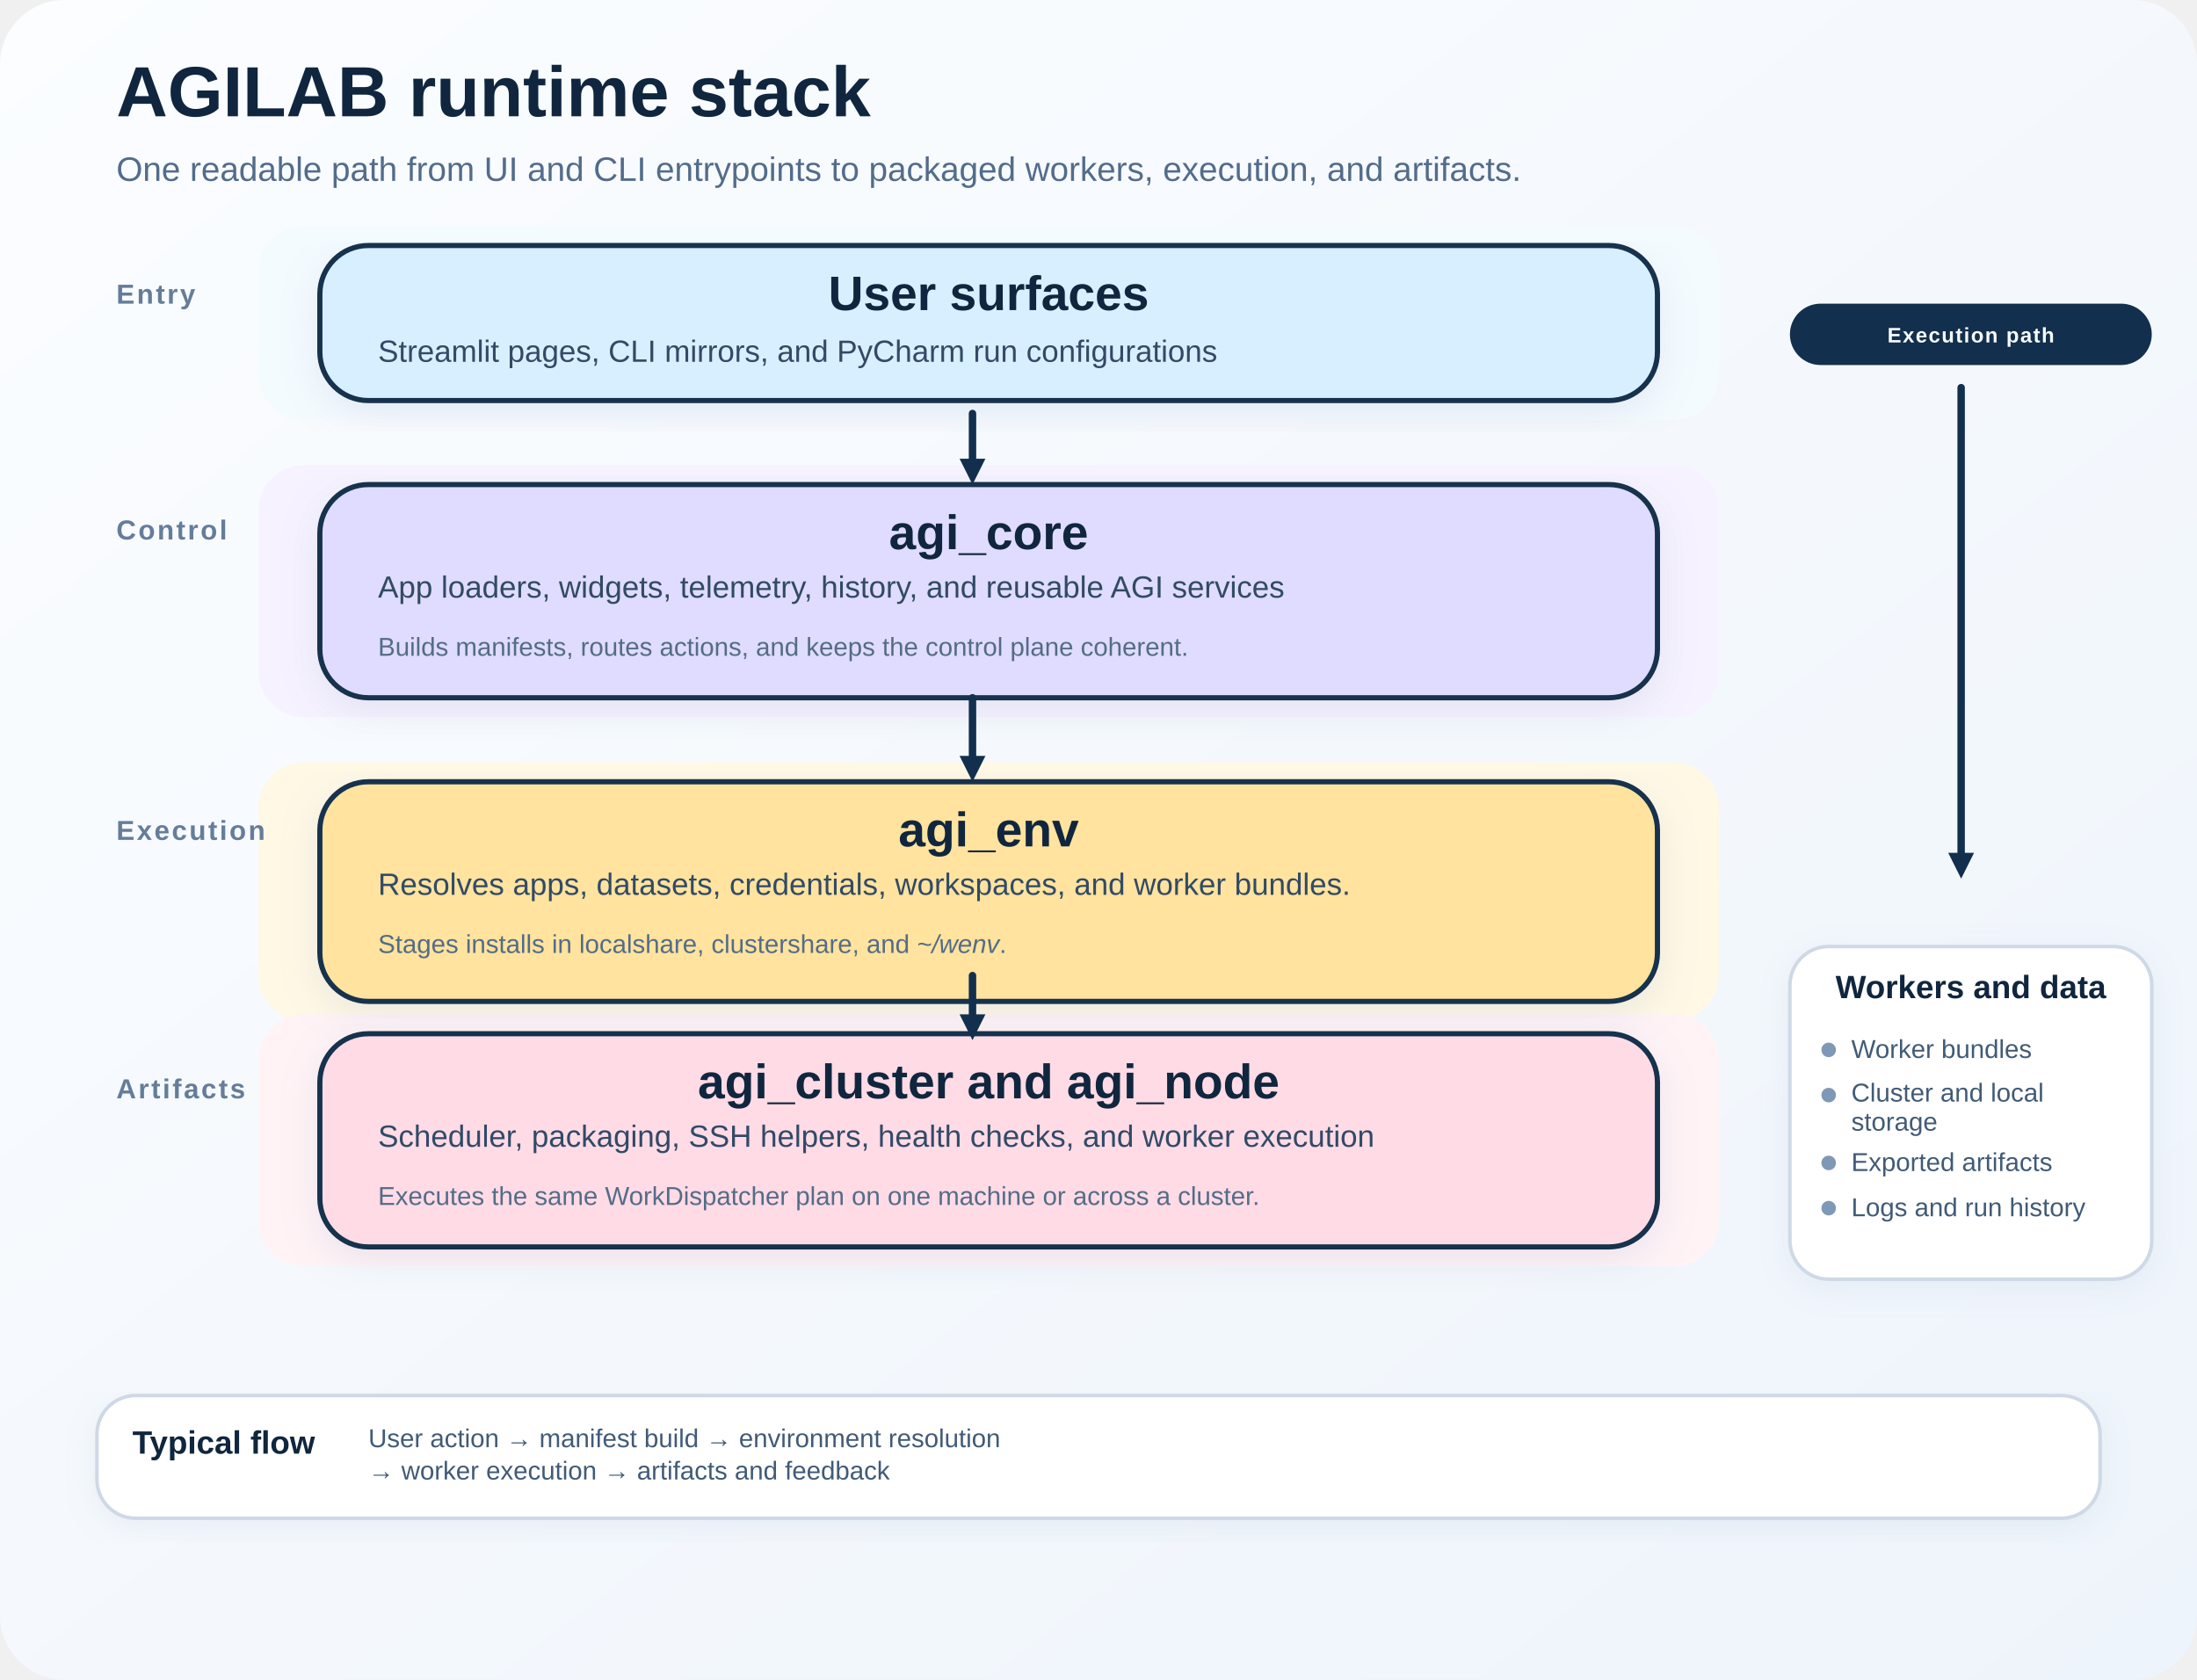
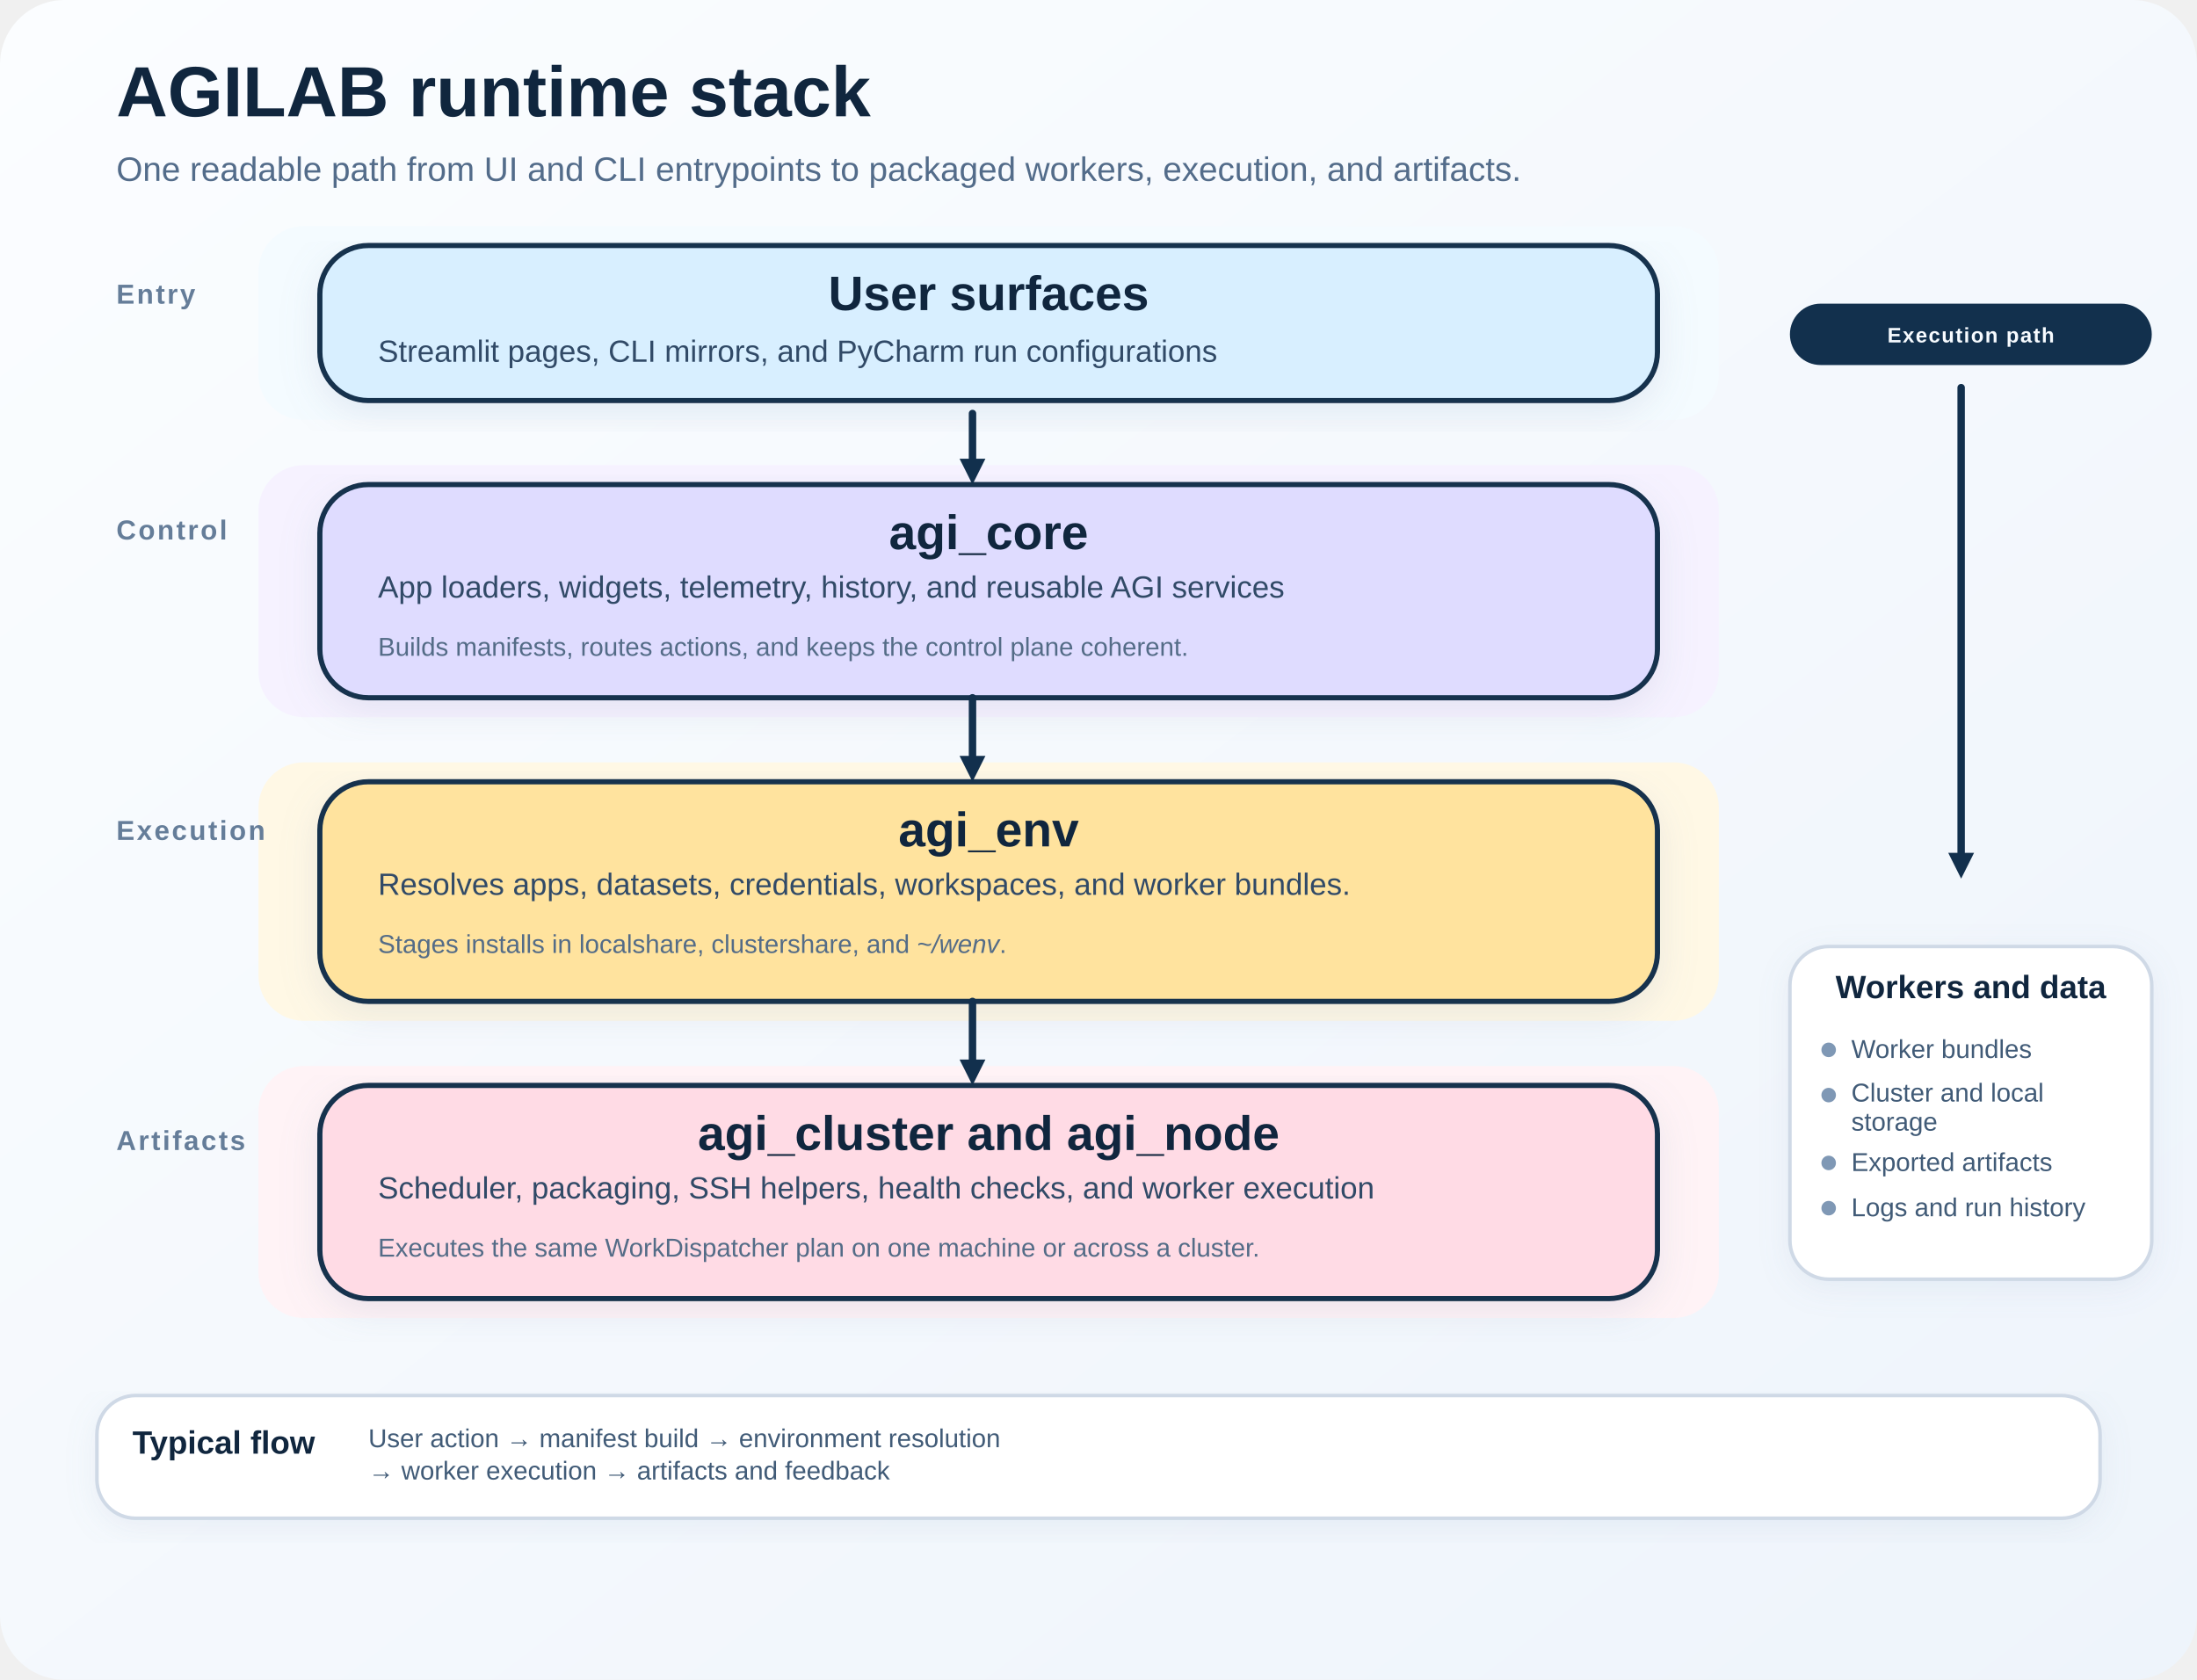
<svg xmlns="http://www.w3.org/2000/svg" width="1360" height="1040" viewBox="0 0 1360 1040" role="img" aria-labelledby="title desc">
  <defs>
    <style>
      text {
        font-family: Arial, Helvetica, sans-serif;
        fill: #10263e;
      }
      .title {
        font-size: 44px;
        font-weight: 700;
      }
      .subtitle {
        font-size: 21px;
        fill: #536c8a;
      }
      .lane-label {
        font-size: 17px;
        font-weight: 700;
        letter-spacing: 0.08em;
        text-transform: uppercase;
        fill: #657d99;
      }
      .lane-rule {
        stroke: #d5dfeb;
        stroke-width: 2.2;
      }
      .box {
        stroke: #12304d;
        stroke-width: 3.2;
        rx: 30;
        ry: 30;
        filter: url(#shadow);
      }
      .box-title {
        font-size: 30px;
        font-weight: 700;
      }
      .box-body {
        font-size: 19px;
        fill: #314a67;
      }
      .box-note {
        font-size: 16px;
        fill: #546c87;
      }
      .callout {
        stroke: #cfd9e6;
        stroke-width: 2.2;
        rx: 24;
        ry: 24;
        filter: url(#shadow-soft);
      }
      .callout-title {
        font-size: 20px;
        font-weight: 700;
      }
      .callout-body {
        font-size: 16px;
        fill: #415b77;
      }
      .arrow {
        stroke: #12304d;
        stroke-width: 4.6;
        stroke-linecap: round;
      }
      .arrow-soft {
        stroke: #7d92ae;
        stroke-width: 3.4;
        stroke-linecap: round;
      }
      .arrow-head {
        fill: #12304d;
      }
      .arrow-head-soft {
        fill: #7d92ae;
      }
      .badge {
        fill: #12304d;
      }
      .badge-text {
        font-size: 13px;
        font-weight: 700;
        fill: #f7fbff;
        letter-spacing: 0.06em;
        text-transform: uppercase;
      }
      .bullet {
        fill: #7f98b5;
      }
    </style>
    <linearGradient id="bg" x1="0%" y1="0%" x2="100%" y2="100%">
      <stop offset="0%" stop-color="#fbfdff" />
      <stop offset="100%" stop-color="#eef4fb" />
    </linearGradient>
    <filter id="shadow" x="-10%" y="-10%" width="130%" height="130%">
      <feDropShadow dx="0" dy="7" stdDeviation="11" flood-color="#90a5c1" flood-opacity="0.18" />
    </filter>
    <filter id="shadow-soft" x="-10%" y="-10%" width="130%" height="130%">
      <feDropShadow dx="0" dy="5" stdDeviation="9" flood-color="#90a5c1" flood-opacity="0.13" />
    </filter>
  </defs>
  <rect width="1360" height="1040" fill="url(#bg)" rx="40" ry="40" />
  <g transform="translate(72,72)">
    <text class="title" x="0" y="0">AGILAB runtime stack</text>
    <text class="subtitle" x="0" y="40">One readable path from UI and CLI entrypoints to packaged workers, execution, and artifacts.</text>
  </g>
  <rect x="160" y="140" width="904" height="120" fill="#f4fbff" rx="28" ry="28" />
  <rect x="160" y="288" width="904" height="156" fill="#f6f2ff" rx="28" ry="28" />
  <rect x="160" y="472" width="904" height="160" fill="#fff8e5" rx="28" ry="28" />
-   <rect x="160" y="628" width="904" height="156" fill="#fff3f6" rx="28" ry="28" />
+   <rect x="160" y="660" width="904" height="156" fill="#fff3f6" rx="28" ry="28" />
  <g transform="translate(72,154)">
    <text class="lane-label" x="0" y="34">Entry</text>
    <line class="lane-rule" x1="170" y1="25" x2="262" y2="25" />
    <text class="lane-label" x="0" y="180">Control</text>
    <line class="lane-rule" x1="170" y1="171" x2="262" y2="171" />
    <text class="lane-label" x="0" y="366">Execution</text>
    <line class="lane-rule" x1="170" y1="357" x2="262" y2="357" />
-     <text class="lane-label" x="0" y="526">Artifacts</text>
-     <line class="lane-rule" x1="170" y1="517" x2="262" y2="517" />
+     <text class="lane-label" x="0" y="558">Artifacts</text>
+     <line class="lane-rule" x1="170" y1="549" x2="262" y2="549" />
  </g>
  <g transform="translate(198,152)">
    <rect class="box" width="828" height="96" fill="#d8efff" />
    <text class="box-title" x="414" y="40" text-anchor="middle">User surfaces</text>
    <text class="box-body" x="36" y="72">
      <tspan x="36" dy="0">Streamlit pages, CLI mirrors, and PyCharm run configurations</tspan>
    </text>
  </g>
  <g transform="translate(198,300)">
    <rect class="box" width="828" height="132" fill="#dfdcff" />
    <text class="box-title" x="414" y="40" text-anchor="middle">agi_core</text>
    <text class="box-body" x="36" y="70">
      <tspan x="36" dy="0">App loaders, widgets, telemetry, history, and reusable AGI services</tspan>
    </text>
    <text class="box-note" x="36" y="106">
      <tspan x="36" dy="0">Builds manifests, routes actions, and keeps the control plane coherent.</tspan>
    </text>
  </g>
  <g transform="translate(198,484)">
    <rect class="box" width="828" height="136" fill="#ffe39e" />
    <text class="box-title" x="414" y="40" text-anchor="middle">agi_env</text>
    <text class="box-body" x="36" y="70">
      <tspan x="36" dy="0">Resolves apps, datasets, credentials, workspaces, and worker bundles.</tspan>
    </text>
    <text class="box-note" x="36" y="106">
      <tspan x="36" dy="0">Stages installs in localshare, clustershare, and <tspan font-style="italic">~/wenv</tspan>.</tspan>
    </text>
  </g>
-   <g transform="translate(198,640)">
+   <g transform="translate(198,672)">
    <rect class="box" width="828" height="132" fill="#ffdbe5" />
    <text class="box-title" x="414" y="40" text-anchor="middle">agi_cluster and agi_node</text>
    <text class="box-body" x="36" y="70">
      <tspan x="36" dy="0">Scheduler, packaging, SSH helpers, health checks, and worker execution</tspan>
    </text>
    <text class="box-note" x="36" y="106">
      <tspan x="36" dy="0">Executes the same WorkDispatcher plan on one machine or across a cluster.</tspan>
    </text>
  </g>
  <g transform="translate(1108,188)">
    <rect class="badge" width="224" height="38" rx="19" ry="19" />
    <text class="badge-text" x="112" y="24" text-anchor="middle">Execution path</text>
    <line class="arrow" x1="106" y1="52" x2="106" y2="340" />
    <polygon class="arrow-head" points="98,340 114,340 106,356" />
  </g>
  <g transform="translate(1108,586)">
    <rect class="callout" width="224" height="206" fill="#ffffff" />
    <text class="callout-title" x="112" y="32" text-anchor="middle">Workers and data</text>
    <circle class="bullet" cx="24" cy="64" r="4.5" />
    <text class="callout-body" x="38" y="69">Worker bundles</text>
    <circle class="bullet" cx="24" cy="92" r="4.5" />
    <text class="callout-body" x="38" y="96">
      <tspan x="38" dy="0">Cluster and local</tspan>
      <tspan x="38" dy="18">storage</tspan>
    </text>
    <circle class="bullet" cx="24" cy="134" r="4.5" />
    <text class="callout-body" x="38" y="139">Exported artifacts</text>
    <circle class="bullet" cx="24" cy="162" r="4.5" />
    <text class="callout-body" x="38" y="167">Logs and run history</text>
  </g>
  <g transform="translate(60,864)">
    <rect class="callout" width="1240" height="76" fill="#ffffff" />
    <text class="callout-title" x="22" y="36">Typical flow</text>
    <text class="callout-body" x="168" y="32">
      <tspan x="168" dy="0">User action → manifest build → environment resolution</tspan>
      <tspan x="168" dy="20">→ worker execution → artifacts and feedback</tspan>
    </text>
  </g>
  <line class="arrow" x1="602" y1="256" x2="602" y2="284" />
  <polygon class="arrow-head" points="594,284 610,284 602,300" />
  <line class="arrow" x1="602" y1="432" x2="602" y2="468" />
  <polygon class="arrow-head" points="594,468 610,468 602,484" />
-   <line class="arrow" x1="602" y1="604" x2="602" y2="628" />
-   <polygon class="arrow-head" points="594,628 610,628 602,644" />
+   <line class="arrow" x1="602" y1="620" x2="602" y2="656" />
+   <polygon class="arrow-head" points="594,656 610,656 602,672" />
</svg>
